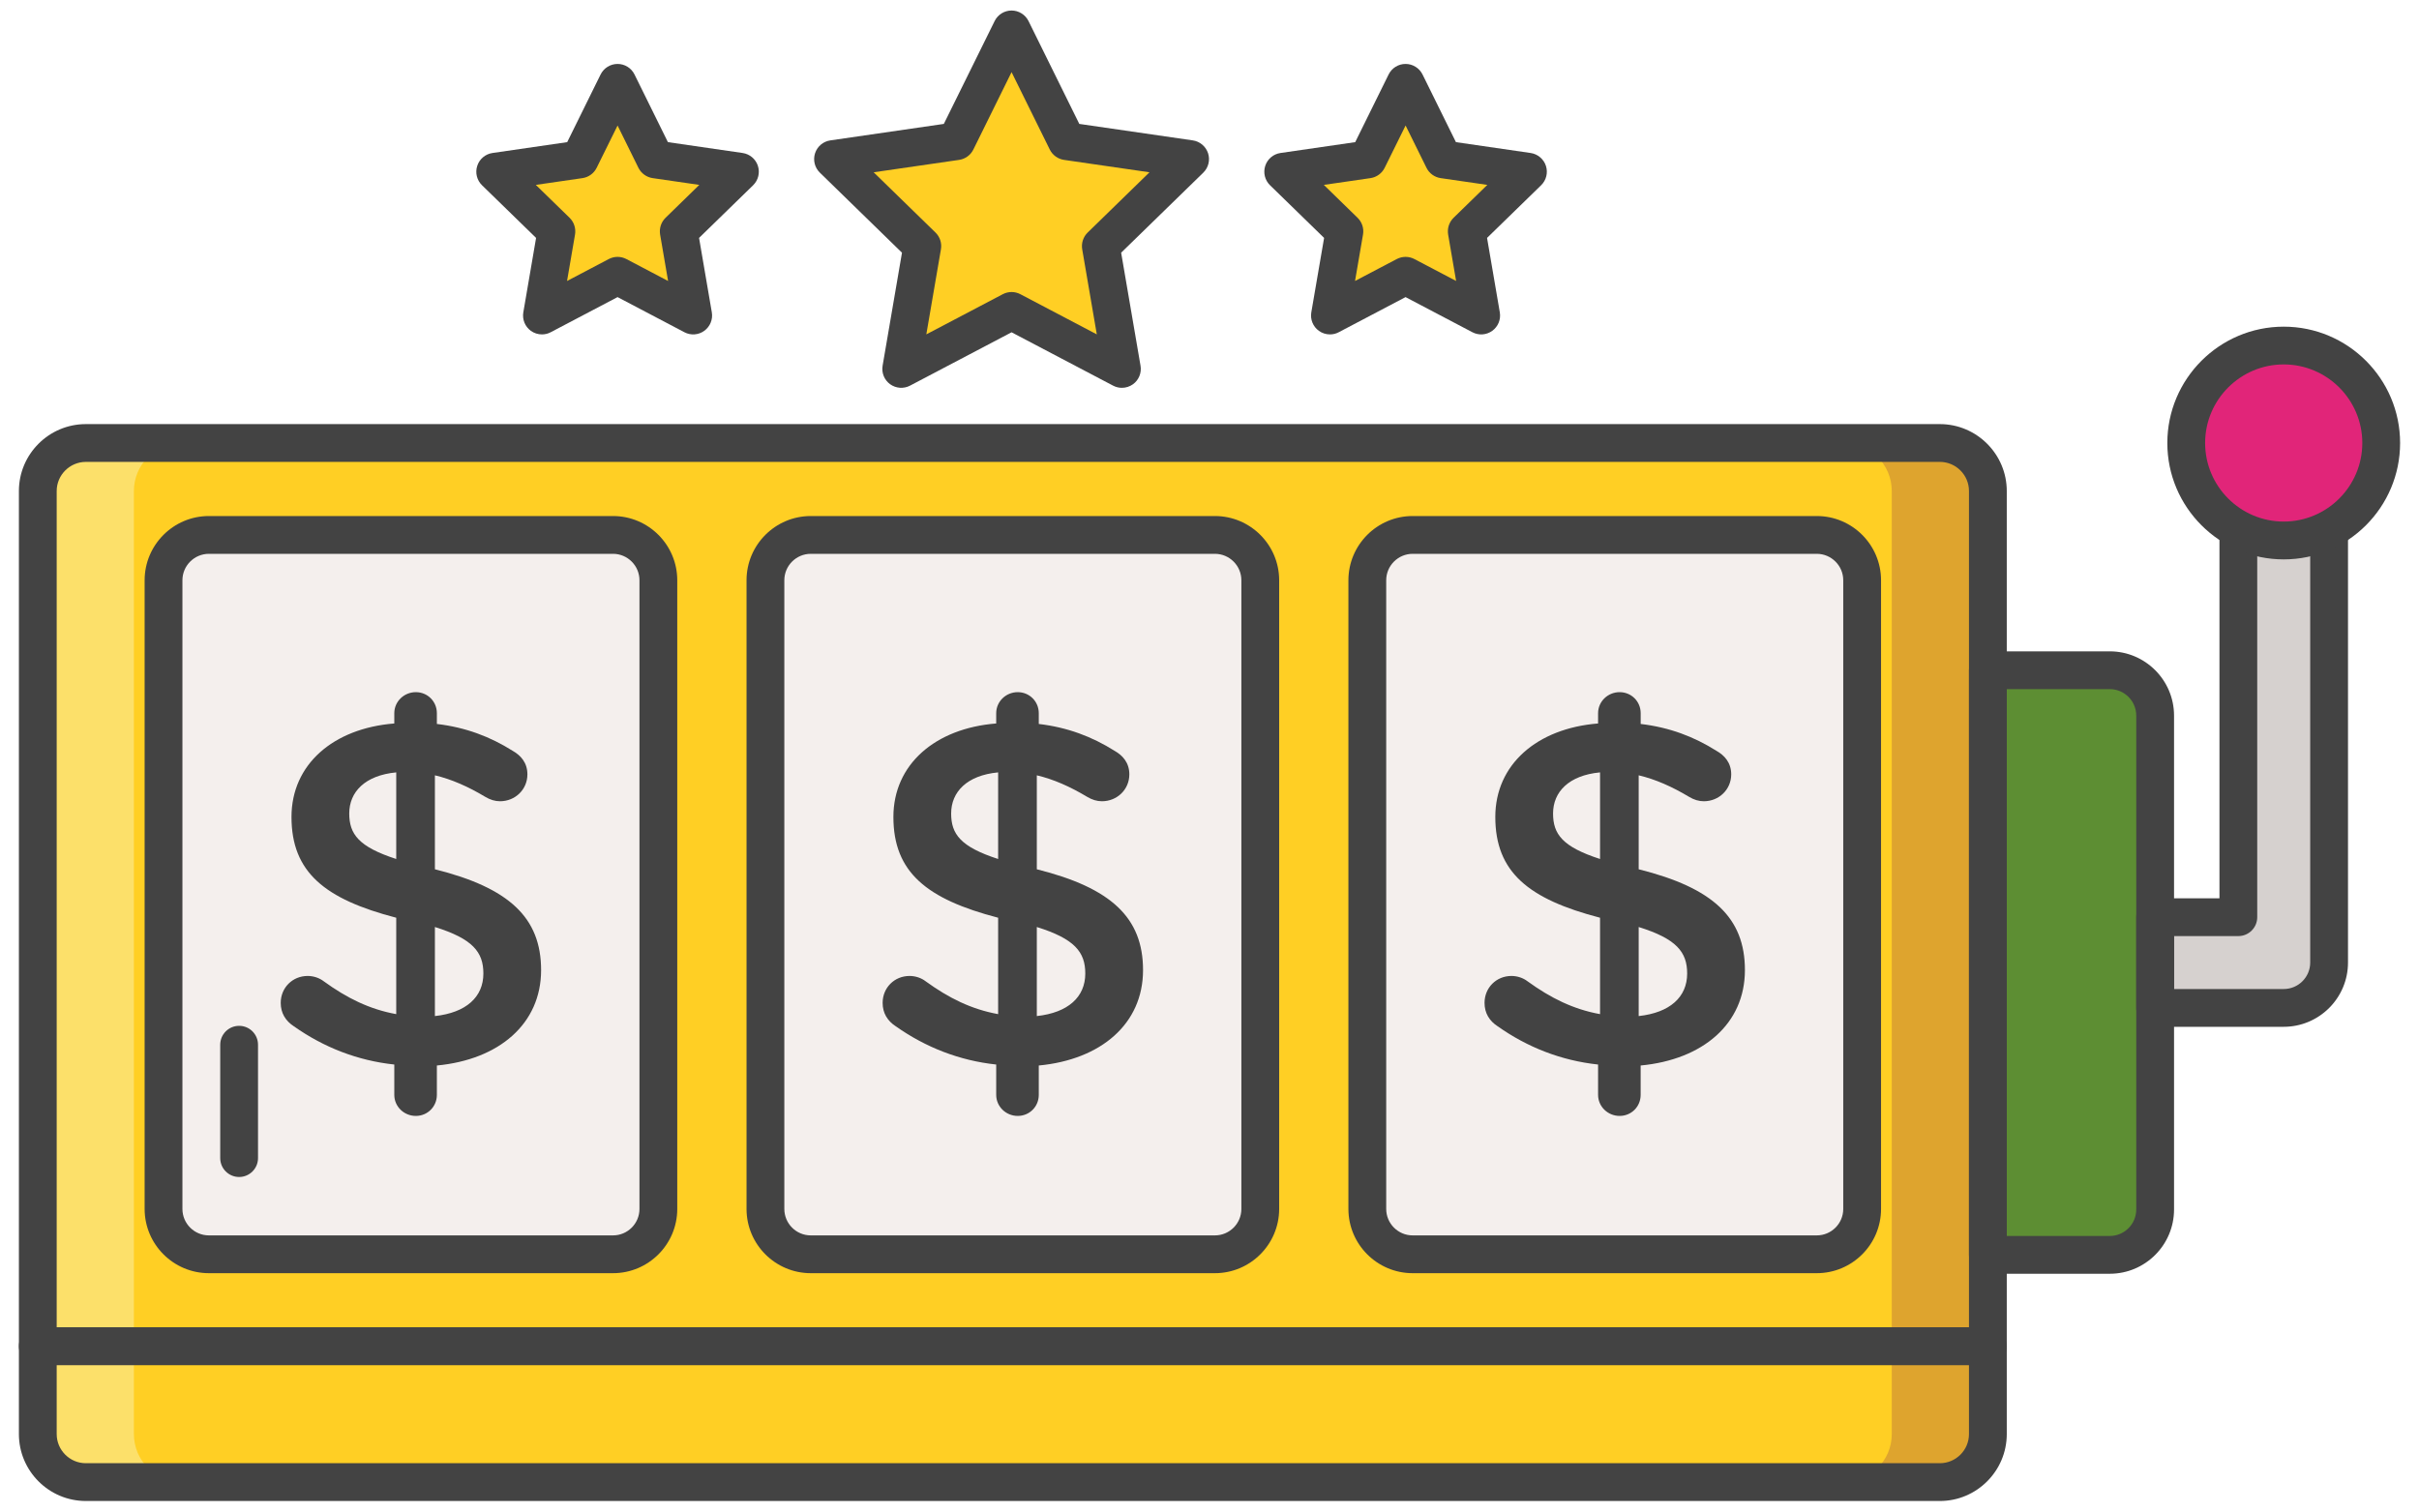
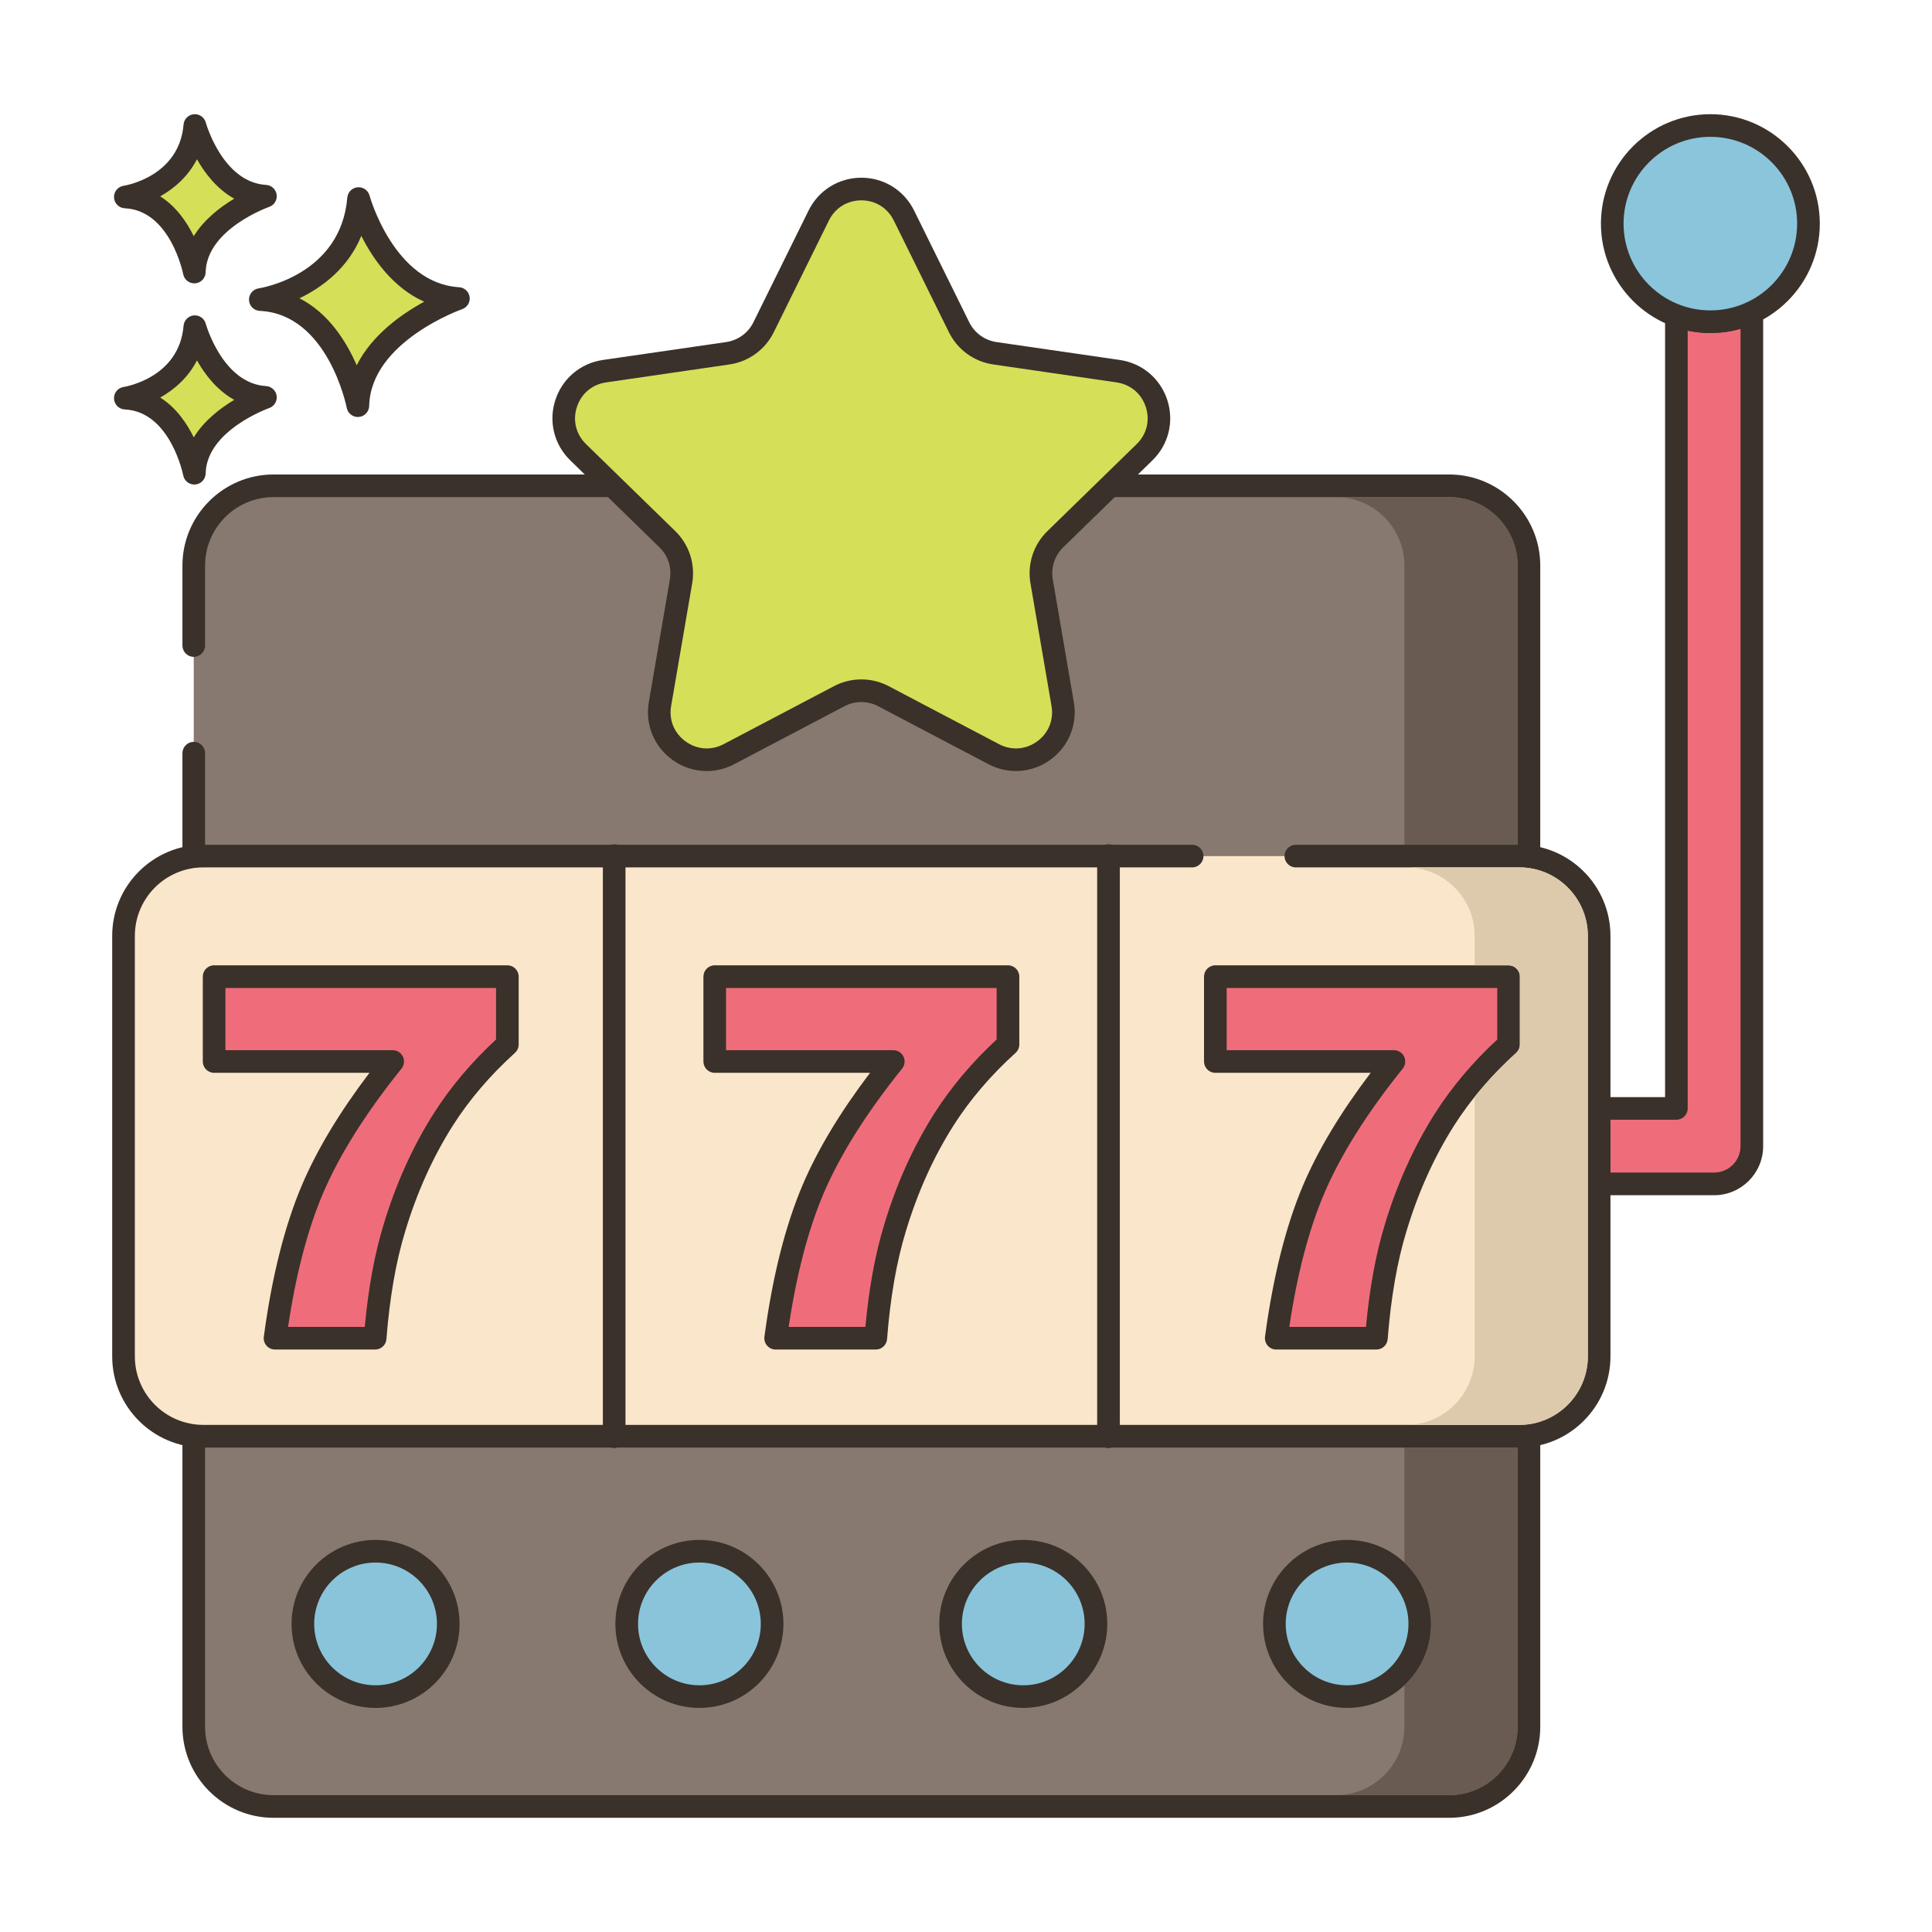
- <svg xmlns="http://www.w3.org/2000/svg" width="80" height="50" viewBox="0 0 80 50" fill="none">
-   <path d="M33.454 10.285L29.805 12.204L30.502 8.14L27.55 5.263L31.63 4.67L33.454 0.973L35.279 4.67L39.358 5.263L36.406 8.14L37.103 12.204L33.454 10.285Z" fill="#FFCF24" />
-   <path d="M46.485 9.123L43.984 10.437L44.462 7.652L42.438 5.68L45.235 5.274L46.485 2.74L47.736 5.274L50.532 5.68L48.509 7.652L48.987 10.437L46.485 9.123Z" fill="#FFCF24" />
-   <path d="M20.424 9.123L17.923 10.437L18.4 7.652L16.377 5.68L19.173 5.274L20.424 2.74L21.674 5.274L24.471 5.68L22.447 7.652L22.925 10.437L20.424 9.123Z" fill="#FFCF24" />
-   <path d="M37.103 12.829C37.004 12.829 36.904 12.805 36.812 12.757L33.454 10.992L30.096 12.757C29.886 12.867 29.631 12.849 29.438 12.71C29.245 12.57 29.149 12.333 29.189 12.098L29.83 8.359L27.113 5.71C26.943 5.544 26.882 5.296 26.955 5.07C27.029 4.843 27.224 4.678 27.46 4.644L31.214 4.099L32.894 0.697C32.999 0.483 33.216 0.348 33.454 0.348C33.692 0.348 33.909 0.484 34.015 0.697L35.694 4.099L39.448 4.644C39.684 4.678 39.879 4.844 39.953 5.07C40.026 5.296 39.965 5.544 39.795 5.711L37.078 8.359L37.719 12.098C37.759 12.333 37.663 12.57 37.471 12.71C37.362 12.788 37.233 12.829 37.103 12.829ZM28.893 5.699L30.939 7.693C31.086 7.837 31.153 8.043 31.118 8.246L30.635 11.061L33.163 9.732C33.345 9.636 33.563 9.636 33.745 9.732L36.273 11.061L35.79 8.246C35.756 8.044 35.823 7.837 35.97 7.693L38.015 5.699L35.189 5.289C34.985 5.259 34.809 5.131 34.718 4.947L33.454 2.386L32.19 4.947C32.099 5.131 31.923 5.259 31.719 5.289L28.893 5.699Z" fill="#434343" />
-   <path d="M43.983 11.062C43.854 11.062 43.725 11.022 43.616 10.943C43.423 10.803 43.327 10.566 43.367 10.332L43.79 7.87L42.002 6.128C41.831 5.962 41.77 5.713 41.843 5.487C41.916 5.26 42.112 5.095 42.347 5.061L44.819 4.702L45.924 2.463C46.029 2.25 46.246 2.115 46.484 2.115C46.722 2.115 46.939 2.25 47.045 2.463L48.15 4.702L50.621 5.061C50.856 5.095 51.052 5.261 51.126 5.487C51.199 5.713 51.138 5.961 50.967 6.128L49.179 7.87L49.601 10.332C49.641 10.566 49.545 10.803 49.352 10.943C49.16 11.083 48.905 11.101 48.694 10.99L46.484 9.828L44.274 10.99C44.183 11.039 44.083 11.062 43.983 11.062ZM46.485 8.497C46.584 8.497 46.685 8.521 46.776 8.569L48.156 9.294L47.892 7.758C47.858 7.555 47.925 7.348 48.072 7.204L49.188 6.116L47.645 5.892C47.442 5.862 47.266 5.734 47.175 5.549L46.485 4.151L45.794 5.549C45.703 5.734 45.527 5.862 45.324 5.892L43.781 6.116L44.897 7.204C45.045 7.348 45.112 7.555 45.077 7.758L44.813 9.294L46.193 8.569C46.285 8.521 46.385 8.497 46.485 8.497Z" fill="#434343" />
-   <path d="M17.923 11.062C17.794 11.062 17.664 11.022 17.555 10.943C17.363 10.803 17.267 10.566 17.307 10.332L17.729 7.87L15.941 6.128C15.77 5.961 15.709 5.713 15.783 5.487C15.856 5.26 16.052 5.095 16.287 5.061L18.758 4.702L19.863 2.463C19.969 2.25 20.186 2.115 20.424 2.115C20.662 2.115 20.879 2.25 20.984 2.463L22.089 4.702L24.56 5.061C24.796 5.095 24.991 5.261 25.065 5.487C25.138 5.713 25.077 5.961 24.907 6.128L23.119 7.87L23.541 10.332C23.581 10.566 23.484 10.803 23.292 10.943C23.099 11.083 22.844 11.101 22.634 10.99L20.424 9.828L18.213 10.99C18.122 11.039 18.023 11.062 17.923 11.062ZM17.72 6.116L18.837 7.204C18.984 7.348 19.051 7.555 19.017 7.758L18.753 9.295L20.133 8.569C20.315 8.473 20.533 8.473 20.715 8.569L22.095 9.295L21.831 7.758C21.797 7.555 21.863 7.348 22.011 7.204L23.127 6.116L21.584 5.892C21.381 5.862 21.205 5.734 21.113 5.55L20.424 4.152L19.733 5.55C19.642 5.734 19.467 5.862 19.263 5.892L17.72 6.116Z" fill="#434343" />
-   <path d="M64.153 14.654H2.839C1.962 14.654 1.25 15.366 1.25 16.243V44.532V47.437C1.25 48.315 1.962 49.026 2.839 49.026H64.153C65.03 49.026 65.742 48.315 65.742 47.437V44.532V16.243C65.742 15.366 65.03 14.654 64.153 14.654Z" fill="#FFCF24" />
-   <path d="M64.153 14.654H60.975C61.852 14.654 62.564 15.366 62.564 16.243V44.532V47.437C62.564 48.315 61.852 49.026 60.975 49.026H64.153C65.031 49.026 65.742 48.315 65.742 47.437V44.532V16.243C65.742 15.366 65.031 14.654 64.153 14.654Z" fill="#DEA42E" />
-   <path d="M2.839 14.654H6.018C5.14 14.654 4.428 15.366 4.428 16.243V44.532V47.437C4.428 48.315 5.14 49.026 6.018 49.026H2.839C1.962 49.027 1.25 48.315 1.25 47.437V44.532V16.243C1.25 15.366 1.962 14.654 2.839 14.654Z" fill="#FCE06A" />
-   <path d="M20.273 41.491H6.909C6.08 41.491 5.408 40.819 5.408 39.991V19.196C5.408 18.367 6.08 17.695 6.909 17.695H20.273C21.101 17.695 21.773 18.367 21.773 19.196V39.991C21.773 40.819 21.101 41.491 20.273 41.491Z" fill="#F4EFED" />
-   <path d="M40.178 41.491H26.814C25.985 41.491 25.314 40.819 25.314 39.991V19.196C25.314 18.367 25.985 17.695 26.814 17.695H40.178C41.007 17.695 41.678 18.367 41.678 19.196V39.991C41.678 40.819 41.007 41.491 40.178 41.491Z" fill="#F4EFED" />
-   <path d="M60.083 41.491H46.719C45.891 41.491 45.219 40.819 45.219 39.991V19.196C45.219 18.367 45.891 17.695 46.719 17.695H60.083C60.912 17.695 61.584 18.367 61.584 19.196V39.991C61.583 40.819 60.912 41.491 60.083 41.491Z" fill="#F4EFED" />
-   <path d="M75.525 33.341H71.273V30.34H74.025V14.654H77.026V31.84C77.026 32.669 76.354 33.341 75.525 33.341Z" fill="#D6D1CF" />
-   <path d="M69.774 41.51H65.742V22.172H69.774C70.603 22.172 71.274 22.843 71.274 23.672V40.009C71.274 40.838 70.603 41.51 69.774 41.51Z" fill="#5D8E33" />
-   <path d="M65.742 45.157H1.25C0.905 45.157 0.625 44.877 0.625 44.532V16.243C0.625 15.023 1.618 14.029 2.839 14.029H64.153C65.373 14.029 66.367 15.023 66.367 16.243V44.532C66.367 44.877 66.087 45.157 65.742 45.157ZM1.875 43.907H65.117V16.243C65.117 15.712 64.684 15.279 64.153 15.279H2.839C2.308 15.28 1.875 15.712 1.875 16.243V43.907Z" fill="#434343" />
-   <path d="M7.908 38.934C7.563 38.934 7.283 38.654 7.283 38.309V34.559C7.283 34.213 7.563 33.934 7.908 33.934C8.253 33.934 8.533 34.213 8.533 34.559V38.309C8.533 38.654 8.253 38.934 7.908 38.934Z" fill="#434343" />
-   <path d="M69.773 42.135H65.742C65.397 42.135 65.117 41.855 65.117 41.51V22.171C65.117 21.826 65.397 21.546 65.742 21.546H69.773C70.946 21.546 71.899 22.5 71.899 23.672V40.009C71.899 41.181 70.946 42.135 69.773 42.135ZM66.367 40.885H69.773C70.256 40.885 70.649 40.492 70.649 40.009V23.672C70.649 23.189 70.256 22.796 69.773 22.796H66.367V40.885Z" fill="#434343" />
-   <path d="M75.526 33.966H71.274C70.929 33.966 70.649 33.686 70.649 33.341V30.34C70.649 29.994 70.929 29.715 71.274 29.715H73.401V14.654C73.401 14.309 73.681 14.029 74.026 14.029H77.027C77.372 14.029 77.652 14.309 77.652 14.654V31.84C77.652 33.013 76.698 33.966 75.526 33.966ZM71.899 32.716H75.526C76.009 32.716 76.402 32.323 76.402 31.84V15.279H74.65V30.34C74.65 30.685 74.37 30.965 74.025 30.965H71.899V32.716H71.899Z" fill="#434343" />
-   <path d="M20.273 42.116H6.909C5.737 42.116 4.783 41.163 4.783 39.991V19.195C4.783 18.023 5.737 17.07 6.909 17.07H20.273C21.445 17.07 22.398 18.023 22.398 19.195V39.991C22.398 41.163 21.445 42.116 20.273 42.116ZM6.909 18.32C6.426 18.32 6.033 18.713 6.033 19.195V39.991C6.033 40.474 6.426 40.866 6.909 40.866H20.273C20.755 40.866 21.148 40.474 21.148 39.991V19.195C21.148 18.713 20.755 18.32 20.273 18.32H6.909Z" fill="#434343" />
-   <path d="M40.178 42.116H26.814C25.642 42.116 24.689 41.163 24.689 39.991V19.195C24.689 18.023 25.642 17.07 26.814 17.07H40.178C41.35 17.07 42.304 18.023 42.304 19.195V39.991C42.303 41.163 41.35 42.116 40.178 42.116ZM26.814 18.32C26.331 18.32 25.939 18.713 25.939 19.195V39.991C25.939 40.474 26.331 40.866 26.814 40.866H40.178C40.661 40.866 41.054 40.474 41.054 39.991V19.195C41.054 18.713 40.661 18.32 40.178 18.32H26.814Z" fill="#434343" />
-   <path d="M60.083 42.116H46.719C45.547 42.116 44.594 41.163 44.594 39.991V19.195C44.594 18.023 45.547 17.07 46.719 17.07H60.083C61.256 17.07 62.209 18.023 62.209 19.195V39.991C62.209 41.163 61.256 42.116 60.083 42.116ZM46.719 18.32C46.237 18.32 45.844 18.713 45.844 19.195V39.991C45.844 40.474 46.237 40.866 46.719 40.866H60.083C60.566 40.866 60.959 40.474 60.959 39.991V19.195C60.959 18.713 60.566 18.32 60.083 18.32H46.719Z" fill="#434343" />
-   <path d="M64.153 49.652H2.839C1.618 49.652 0.625 48.658 0.625 47.438V44.532C0.625 44.187 0.905 43.907 1.25 43.907H65.742C66.087 43.907 66.367 44.187 66.367 44.532V47.438C66.367 48.658 65.373 49.652 64.153 49.652ZM1.875 45.157V47.438C1.875 47.969 2.308 48.402 2.839 48.402H64.153C64.684 48.402 65.117 47.969 65.117 47.438V45.157H1.875Z" fill="#434343" />
-   <path d="M75.526 17.878C77.306 17.878 78.75 16.435 78.75 14.655C78.75 12.874 77.306 11.43 75.526 11.43C73.745 11.43 72.302 12.874 72.302 14.655C72.302 16.435 73.745 17.878 75.526 17.878Z" fill="#E12579" />
-   <path d="M75.526 18.504C73.403 18.504 71.677 16.777 71.677 14.655C71.677 12.532 73.403 10.806 75.526 10.806C77.648 10.806 79.375 12.532 79.375 14.655C79.375 16.777 77.648 18.504 75.526 18.504ZM75.526 12.055C74.093 12.055 72.927 13.221 72.927 14.654C72.927 16.087 74.093 17.253 75.526 17.253C76.959 17.253 78.125 16.087 78.125 14.654C78.125 13.222 76.959 12.055 75.526 12.055Z" fill="#434343" />
-   <path d="M53.563 22.896C53.952 22.896 54.26 23.203 54.26 23.592V23.948C55.215 24.061 56.024 24.369 56.768 24.838C57.027 24.984 57.254 25.226 57.254 25.615C57.254 26.117 56.849 26.505 56.347 26.505C56.185 26.505 56.023 26.457 55.862 26.36C55.295 26.02 54.745 25.777 54.194 25.647V28.755C56.655 29.37 57.707 30.358 57.707 32.09C57.707 33.87 56.315 35.052 54.259 35.246V36.218C54.259 36.606 53.952 36.914 53.563 36.914C53.175 36.914 52.851 36.606 52.851 36.218V35.214C51.637 35.084 50.52 34.647 49.533 33.951C49.257 33.773 49.096 33.514 49.096 33.175C49.096 32.673 49.484 32.284 49.986 32.284C50.18 32.284 50.374 32.349 50.52 32.462C51.281 33.013 52.026 33.385 52.916 33.547V30.358C50.553 29.743 49.452 28.853 49.452 27.023C49.452 25.291 50.828 24.093 52.851 23.932V23.592C52.851 23.203 53.175 22.896 53.563 22.896ZM52.916 28.415V25.55C51.88 25.648 51.362 26.198 51.362 26.91C51.362 27.59 51.669 28.011 52.916 28.415ZM54.194 30.665V33.611C55.23 33.498 55.797 32.98 55.797 32.203C55.797 31.491 55.441 31.054 54.194 30.665Z" fill="#434343" />
-   <path d="M33.658 22.896C34.046 22.896 34.354 23.203 34.354 23.592V23.948C35.309 24.061 36.118 24.369 36.863 24.838C37.122 24.984 37.349 25.226 37.349 25.615C37.349 26.117 36.944 26.505 36.442 26.505C36.28 26.505 36.118 26.457 35.956 26.36C35.39 26.02 34.84 25.777 34.289 25.647V28.755C36.749 29.37 37.802 30.358 37.802 32.09C37.802 33.87 36.41 35.052 34.354 35.246V36.218C34.354 36.606 34.046 36.914 33.658 36.914C33.27 36.914 32.946 36.606 32.946 36.218V35.214C31.732 35.084 30.615 34.647 29.627 33.951C29.352 33.773 29.19 33.514 29.19 33.175C29.19 32.673 29.579 32.284 30.081 32.284C30.275 32.284 30.469 32.349 30.615 32.462C31.375 33.013 32.12 33.385 33.01 33.547V30.358C30.647 29.743 29.546 28.853 29.546 27.023C29.546 25.291 30.922 24.093 32.946 23.932V23.592C32.946 23.203 33.27 22.896 33.658 22.896ZM33.01 28.415V25.55C31.974 25.648 31.456 26.198 31.456 26.91C31.456 27.59 31.764 28.011 33.01 28.415ZM34.289 30.665V33.611C35.325 33.498 35.892 32.98 35.892 32.203C35.892 31.491 35.536 31.054 34.289 30.665Z" fill="#434343" />
-   <path d="M13.752 22.896C14.14 22.896 14.448 23.203 14.448 23.592V23.948C15.403 24.061 16.212 24.369 16.957 24.838C17.216 24.984 17.442 25.226 17.442 25.615C17.442 26.117 17.038 26.505 16.536 26.505C16.374 26.505 16.212 26.457 16.05 26.36C15.484 26.02 14.933 25.777 14.383 25.647V28.755C16.843 29.37 17.895 30.358 17.895 32.09C17.895 33.87 16.503 35.052 14.448 35.246V36.218C14.448 36.606 14.14 36.914 13.752 36.914C13.363 36.914 13.04 36.606 13.04 36.218V35.214C11.825 35.084 10.709 34.647 9.721 33.951C9.446 33.773 9.284 33.514 9.284 33.175C9.284 32.673 9.673 32.284 10.175 32.284C10.369 32.284 10.563 32.349 10.709 32.462C11.469 33.013 12.214 33.385 13.104 33.547V30.358C10.741 29.743 9.64 28.853 9.64 27.023C9.64 25.291 11.016 24.093 13.04 23.932V23.592C13.04 23.203 13.364 22.896 13.752 22.896ZM13.104 28.415V25.55C12.069 25.648 11.55 26.198 11.55 26.91C11.551 27.59 11.858 28.011 13.104 28.415ZM14.383 30.665V33.611C15.419 33.498 15.986 32.98 15.986 32.203C15.986 31.491 15.63 31.054 14.383 30.665Z" fill="#434343" />
+ <svg xmlns="http://www.w3.org/2000/svg" width="56" height="56" viewBox="0 0 56 56" fill="none">
+   <path d="M49.575 9.325C49.23 9.325 48.897 9.264 48.591 9.15V32.128H46.353V34.315H49.685C50.288 34.315 50.778 33.825 50.778 33.222V9.058C50.413 9.231 50.006 9.325 49.575 9.325Z" fill="#EF6D7A" />
+   <path d="M50.954 8.781C50.859 8.721 50.739 8.714 50.638 8.762C50.043 9.044 49.324 9.073 48.705 8.843C48.604 8.805 48.492 8.82 48.403 8.881C48.315 8.942 48.263 9.043 48.263 9.151V31.8H46.353C46.172 31.8 46.025 31.947 46.025 32.128V34.316C46.025 34.497 46.172 34.644 46.353 34.644H49.685C50.469 34.644 51.106 34.006 51.106 33.222V9.058C51.106 8.946 51.049 8.841 50.954 8.781ZM50.45 33.222C50.45 33.644 50.107 33.987 49.685 33.987H46.681V32.456H48.591C48.772 32.456 48.919 32.309 48.919 32.128V9.586C49.422 9.691 49.961 9.672 50.45 9.532V33.222Z" fill="#3A312A" />
+   <path d="M10.394 5.755C10.181 8.284 7.545 8.684 7.545 8.684C9.808 8.79 10.372 11.759 10.372 11.759C10.421 9.642 13.286 8.652 13.286 8.652C11.14 8.524 10.394 5.755 10.394 5.755Z" fill="#D6DF58" />
+   <path d="M13.306 8.325C11.424 8.212 10.718 5.695 10.711 5.669C10.669 5.515 10.523 5.414 10.365 5.428C10.206 5.443 10.081 5.569 10.067 5.727C9.879 7.962 7.592 8.344 7.496 8.359C7.329 8.384 7.209 8.532 7.218 8.7C7.226 8.869 7.361 9.003 7.53 9.011C9.505 9.104 10.046 11.793 10.05 11.82C10.081 11.976 10.217 12.087 10.373 12.087C10.382 12.087 10.391 12.086 10.4 12.085C10.567 12.072 10.697 11.934 10.701 11.766C10.743 9.905 13.368 8.971 13.394 8.962C13.542 8.911 13.633 8.762 13.612 8.607C13.59 8.453 13.462 8.334 13.306 8.325ZM10.339 10.588C10.042 9.903 9.527 9.077 8.679 8.646C9.32 8.339 10.081 7.79 10.473 6.837C10.812 7.508 11.392 8.342 12.296 8.745C11.638 9.103 10.782 9.708 10.339 10.588Z" fill="#3A312A" />
+   <path d="M5.647 9.469C5.497 11.258 3.632 11.541 3.632 11.541C5.233 11.616 5.632 13.716 5.632 13.716C5.666 12.219 7.693 11.519 7.693 11.519C6.175 11.428 5.647 9.469 5.647 9.469Z" fill="#D6DF58" />
+   <path d="M7.713 11.191C6.452 11.116 5.969 9.401 5.964 9.383C5.923 9.23 5.777 9.129 5.618 9.142C5.46 9.157 5.334 9.283 5.321 9.442C5.194 10.944 3.648 11.206 3.584 11.216C3.417 11.242 3.296 11.389 3.305 11.558C3.314 11.726 3.449 11.86 3.617 11.868C4.938 11.931 5.307 13.759 5.31 13.777C5.34 13.933 5.476 14.044 5.632 14.044C5.641 14.044 5.65 14.044 5.66 14.043C5.827 14.029 5.957 13.891 5.961 13.723C5.989 12.475 7.783 11.835 7.801 11.829C7.949 11.777 8.04 11.629 8.019 11.474C7.997 11.319 7.87 11.201 7.713 11.191ZM5.616 12.678C5.414 12.265 5.105 11.814 4.644 11.523C5.049 11.295 5.452 10.948 5.709 10.447C5.94 10.857 6.29 11.312 6.79 11.59C6.386 11.831 5.917 12.189 5.616 12.678Z" fill="#3A312A" />
+   <path d="M5.647 3.638C5.497 5.427 3.632 5.71 3.632 5.71C5.233 5.785 5.632 7.885 5.632 7.885C5.666 6.388 7.693 5.688 7.693 5.688C6.175 5.596 5.647 3.638 5.647 3.638Z" fill="#D6DF58" />
+   <path d="M7.713 5.36C6.452 5.284 5.969 3.569 5.965 3.552C5.923 3.398 5.777 3.297 5.618 3.311C5.46 3.325 5.334 3.451 5.321 3.61C5.194 5.113 3.648 5.375 3.584 5.385C3.417 5.41 3.296 5.558 3.305 5.726C3.314 5.895 3.449 6.029 3.618 6.037C4.938 6.099 5.307 7.928 5.31 7.946C5.34 8.102 5.476 8.213 5.632 8.213C5.642 8.213 5.651 8.212 5.66 8.212C5.827 8.198 5.957 8.06 5.961 7.892C5.989 6.643 7.783 6.003 7.801 5.997C7.949 5.946 8.04 5.798 8.019 5.642C7.997 5.488 7.87 5.369 7.713 5.36ZM5.616 6.846C5.414 6.434 5.105 5.983 4.644 5.691C5.05 5.463 5.452 5.116 5.709 4.616C5.94 5.026 6.29 5.481 6.79 5.759C6.386 5.999 5.917 6.358 5.616 6.846Z" fill="#3A312A" />
+   <path d="M42.004 14.081H7.929C6.652 14.081 5.616 15.117 5.616 16.394V50.049C5.616 51.326 6.652 52.362 7.929 52.362H42.004C43.281 52.362 44.317 51.327 44.317 50.049V16.394C44.317 15.117 43.281 14.081 42.004 14.081Z" fill="#87796F" />
+   <path d="M42.003 13.753H7.929C6.473 13.753 5.288 14.938 5.288 16.394V18.711C5.288 18.892 5.435 19.039 5.616 19.039C5.798 19.039 5.944 18.892 5.944 18.711V16.394C5.944 15.3 6.835 14.409 7.929 14.409H42.004C43.098 14.409 43.989 15.3 43.989 16.394V50.049C43.989 51.144 43.098 52.034 42.004 52.034H7.929C6.835 52.034 5.944 51.144 5.944 50.049V21.831C5.944 21.65 5.798 21.503 5.616 21.503C5.435 21.503 5.288 21.65 5.288 21.831V50.049C5.288 51.505 6.473 52.69 7.929 52.69H42.004C43.46 52.69 44.645 51.505 44.645 50.049V16.394C44.645 14.938 43.46 13.753 42.003 13.753Z" fill="#3A312A" />
+   <path d="M44.039 24.814H5.894C4.616 24.814 3.581 25.849 3.581 27.127V39.316C3.581 40.594 4.616 41.629 5.894 41.629H44.039C45.316 41.629 46.352 40.594 46.352 39.316V27.127C46.352 25.849 45.316 24.814 44.039 24.814Z" fill="#FAE6CA" />
+   <path d="M44.039 24.486H37.56C37.379 24.486 37.232 24.632 37.232 24.814C37.232 24.995 37.379 25.142 37.56 25.142H44.039C45.133 25.142 46.024 26.032 46.024 27.127V39.316C46.024 40.411 45.133 41.301 44.039 41.301H5.894C4.799 41.301 3.909 40.411 3.909 39.316V27.127C3.909 26.032 4.799 25.142 5.894 25.142H34.554C34.736 25.142 34.883 24.995 34.883 24.814C34.883 24.632 34.736 24.486 34.554 24.486H5.894C4.437 24.486 3.252 25.671 3.252 27.127V39.316C3.252 40.773 4.437 41.958 5.894 41.958H44.039C45.495 41.958 46.68 40.773 46.68 39.316V27.127C46.68 25.671 45.495 24.486 44.039 24.486Z" fill="#3A312A" />
+   <path d="M6.206 28.309V30.768H11.382C10.319 32.088 9.542 33.327 9.051 34.485C8.56 35.643 8.201 37.078 7.972 38.789H10.874C10.97 37.559 11.155 36.494 11.432 35.593C11.78 34.435 12.254 33.384 12.854 32.441C13.35 31.664 13.967 30.942 14.706 30.275V28.309H6.206Z" fill="#EF6D7A" />
+   <path d="M14.706 27.98H6.206C6.025 27.98 5.878 28.127 5.878 28.309V30.768C5.878 30.949 6.025 31.096 6.206 31.096H10.709C9.841 32.24 9.183 33.334 8.749 34.357C8.249 35.537 7.878 37.013 7.647 38.745C7.634 38.839 7.662 38.934 7.725 39.005C7.787 39.076 7.877 39.117 7.972 39.117H10.874C11.046 39.117 11.188 38.985 11.201 38.814C11.294 37.614 11.477 36.563 11.746 35.688C12.084 34.564 12.55 33.531 13.131 32.617C13.608 31.869 14.212 31.163 14.926 30.518C14.995 30.456 15.034 30.367 15.034 30.274V28.308C15.034 28.127 14.887 27.98 14.706 27.98ZM14.378 30.13C13.668 30.787 13.062 31.505 12.578 32.264C11.964 33.229 11.473 34.318 11.118 35.497C10.859 36.341 10.676 37.337 10.573 38.461H8.35C8.575 36.947 8.912 35.654 9.353 34.613C9.83 33.488 10.599 32.264 11.638 30.974C11.717 30.875 11.733 30.74 11.678 30.626C11.623 30.512 11.509 30.44 11.382 30.44H6.534V28.637H14.378V30.13Z" fill="#3A312A" />
+   <path d="M20.717 28.309V30.768H25.892C24.83 32.088 24.053 33.327 23.562 34.485C23.071 35.643 22.711 37.078 22.483 38.789H25.385C25.48 37.559 25.666 36.494 25.942 35.593C26.291 34.435 26.765 33.384 27.365 32.441C27.861 31.664 28.478 30.942 29.217 30.275V28.309H20.717Z" fill="#EF6D7A" />
+   <path d="M29.216 27.98H20.717C20.535 27.98 20.389 28.127 20.389 28.309V30.768C20.389 30.949 20.535 31.096 20.717 31.096H25.219C24.351 32.24 23.693 33.335 23.26 34.357C22.76 35.537 22.389 37.013 22.157 38.745C22.145 38.839 22.173 38.934 22.236 39.005C22.298 39.076 22.388 39.117 22.483 39.117H25.385C25.556 39.117 25.699 38.985 25.712 38.814C25.805 37.614 25.988 36.563 26.257 35.688C26.595 34.564 27.061 33.53 27.642 32.617C28.119 31.869 28.723 31.163 29.437 30.518C29.506 30.456 29.545 30.367 29.545 30.274V28.308C29.545 28.127 29.398 27.98 29.216 27.98ZM28.888 30.13C28.178 30.787 27.573 31.505 27.088 32.264C26.474 33.229 25.983 34.317 25.629 35.497C25.37 36.341 25.186 37.337 25.084 38.461H22.86C23.086 36.947 23.423 35.654 23.864 34.613C24.341 33.489 25.109 32.264 26.148 30.974C26.227 30.875 26.243 30.74 26.188 30.626C26.134 30.512 26.019 30.44 25.892 30.44H21.045V28.637H28.888V30.13Z" fill="#3A312A" />
+   <path d="M35.227 28.309V30.768H40.403C39.34 32.088 38.563 33.327 38.072 34.485C37.581 35.643 37.222 37.078 36.993 38.789H39.895C39.991 37.559 40.176 36.494 40.453 35.593C40.801 34.435 41.275 33.384 41.876 32.441C42.371 31.664 42.988 30.942 43.727 30.275V28.309H35.227Z" fill="#EF6D7A" />
+   <path d="M43.727 27.98H35.227C35.046 27.98 34.899 28.127 34.899 28.309V30.768C34.899 30.949 35.046 31.096 35.227 31.096H39.73C38.862 32.24 38.204 33.334 37.77 34.357C37.27 35.537 36.899 37.013 36.667 38.745C36.655 38.839 36.684 38.934 36.746 39.005C36.808 39.076 36.898 39.117 36.993 39.117H39.895C40.067 39.117 40.209 38.985 40.223 38.814C40.316 37.614 40.499 36.563 40.767 35.688C41.105 34.564 41.571 33.531 42.152 32.617C42.63 31.869 43.233 31.163 43.947 30.518C44.016 30.456 44.055 30.367 44.055 30.274V28.308C44.055 28.127 43.908 27.98 43.727 27.98ZM43.399 30.13C42.689 30.787 42.083 31.505 41.599 32.264C40.985 33.229 40.494 34.318 40.139 35.497C39.88 36.341 39.697 37.337 39.594 38.461H37.371C37.596 36.947 37.933 35.654 38.375 34.613C38.852 33.488 39.62 32.264 40.659 30.974C40.738 30.875 40.754 30.74 40.699 30.626C40.645 30.512 40.53 30.44 40.403 30.44H35.556V28.637H43.399V30.13H43.399Z" fill="#3A312A" />
+   <path d="M33.175 13.108C33.992 12.311 33.541 10.923 32.412 10.759L28.837 10.239C28.388 10.174 28 9.893 27.8 9.486L26.201 6.247C25.696 5.223 24.236 5.223 23.731 6.247L22.132 9.486C21.932 9.893 21.544 10.174 21.095 10.239L17.52 10.759C16.391 10.923 15.94 12.311 16.757 13.108L19.344 15.63C19.669 15.946 19.817 16.402 19.74 16.848L19.129 20.409C18.936 21.534 20.117 22.392 21.127 21.861L24.325 20.18C24.726 19.969 25.205 19.969 25.607 20.18L28.804 21.861C29.814 22.392 30.995 21.534 30.802 20.409L30.191 16.848C30.115 16.402 30.263 15.946 30.587 15.63L33.175 13.108Z" fill="#D6DF58" />
+   <path d="M33.404 13.343C33.872 12.887 34.037 12.217 33.835 11.595C33.633 10.973 33.106 10.528 32.459 10.434L28.884 9.915C28.542 9.865 28.247 9.651 28.094 9.341L26.495 6.102C26.206 5.515 25.62 5.151 24.966 5.151C24.313 5.151 23.727 5.515 23.437 6.102L21.838 9.341C21.686 9.651 21.39 9.865 21.049 9.915L17.474 10.434C16.826 10.528 16.299 10.973 16.097 11.595C15.895 12.217 16.06 12.887 16.529 13.343L19.115 15.865C19.363 16.106 19.475 16.453 19.417 16.793L18.806 20.354C18.696 20.998 18.956 21.637 19.485 22.021C19.784 22.239 20.133 22.349 20.485 22.349C20.756 22.349 21.029 22.283 21.28 22.151L24.478 20.47C24.783 20.309 25.149 20.309 25.454 20.47L28.652 22.151C29.23 22.455 29.919 22.406 30.447 22.021C30.976 21.637 31.236 20.998 31.126 20.354L30.515 16.793C30.457 16.453 30.57 16.106 30.817 15.865L33.404 13.343ZM29.868 16.904L30.479 20.464C30.548 20.867 30.392 21.25 30.062 21.49C29.732 21.73 29.319 21.76 28.957 21.57L25.76 19.889C25.511 19.758 25.239 19.693 24.966 19.693C24.694 19.693 24.421 19.758 24.173 19.889L20.975 21.57C20.614 21.76 20.201 21.73 19.871 21.49C19.54 21.25 19.384 20.867 19.453 20.464L20.064 16.904C20.159 16.351 19.975 15.786 19.574 15.395L16.987 12.873C16.694 12.588 16.595 12.186 16.721 11.798C16.848 11.409 17.164 11.143 17.568 11.084L21.143 10.564C21.698 10.484 22.178 10.135 22.427 9.632L24.026 6.392C24.206 6.026 24.558 5.807 24.966 5.807C25.375 5.807 25.726 6.026 25.907 6.392L27.506 9.632C27.754 10.135 28.235 10.484 28.79 10.564L32.365 11.084C32.769 11.143 33.085 11.409 33.212 11.798C33.338 12.186 33.239 12.588 32.946 12.873L30.359 15.395C29.957 15.786 29.773 16.351 29.868 16.904Z" fill="#3A312A" />
+   <path d="M49.576 9.325C51.146 9.325 52.419 8.052 52.419 6.482C52.419 4.911 51.146 3.638 49.576 3.638C48.005 3.638 46.732 4.911 46.732 6.482C46.732 8.052 48.005 9.325 49.576 9.325Z" fill="#8AC5DC" />
+   <path d="M49.576 3.31C47.827 3.31 46.404 4.733 46.404 6.482C46.404 8.23 47.827 9.653 49.576 9.653C51.325 9.653 52.748 8.23 52.748 6.482C52.748 4.733 51.325 3.31 49.576 3.31ZM49.576 8.997C48.189 8.997 47.06 7.869 47.06 6.482C47.06 5.094 48.189 3.966 49.576 3.966C50.963 3.966 52.091 5.094 52.091 6.482C52.091 7.869 50.963 8.997 49.576 8.997Z" fill="#3A312A" />
+   <path d="M11.38 49.106C12.512 48.838 13.213 47.703 12.945 46.571C12.678 45.439 11.543 44.738 10.41 45.005C9.278 45.273 8.577 46.408 8.845 47.54C9.112 48.673 10.247 49.374 11.38 49.106Z" fill="#89C4DB" />
+   <path d="M10.886 44.635C9.543 44.635 8.451 45.727 8.451 47.07C8.451 48.413 9.543 49.505 10.886 49.505C12.229 49.505 13.321 48.413 13.321 47.07C13.321 45.727 12.229 44.635 10.886 44.635ZM10.886 48.849C9.905 48.849 9.107 48.051 9.107 47.07C9.107 46.089 9.905 45.291 10.886 45.291C11.867 45.291 12.665 46.089 12.665 47.07C12.665 48.051 11.867 48.849 10.886 48.849Z" fill="#3A312A" />
+   <path d="M21.756 48.557C22.578 47.734 22.578 46.4 21.756 45.577C20.933 44.755 19.599 44.755 18.776 45.577C17.953 46.4 17.953 47.734 18.776 48.557C19.599 49.38 20.933 49.38 21.756 48.557Z" fill="#89C4DB" />
+   <path d="M20.273 44.635C18.93 44.635 17.837 45.727 17.837 47.07C17.837 48.413 18.93 49.505 20.273 49.505C21.616 49.505 22.708 48.413 22.708 47.07C22.708 45.727 21.616 44.635 20.273 44.635ZM20.273 48.849C19.292 48.849 18.494 48.051 18.494 47.07C18.494 46.089 19.292 45.291 20.273 45.291C21.254 45.291 22.052 46.089 22.052 47.07C22.052 48.051 21.254 48.849 20.273 48.849Z" fill="#3A312A" />
+   <path d="M30.791 48.872C31.782 48.26 32.088 46.961 31.476 45.97C30.864 44.98 29.565 44.673 28.575 45.285C27.584 45.897 27.277 47.197 27.89 48.187C28.502 49.177 29.801 49.484 30.791 48.872Z" fill="#89C4DB" />
+   <path d="M29.66 44.635C28.317 44.635 27.225 45.727 27.225 47.07C27.225 48.413 28.317 49.505 29.66 49.505C31.003 49.505 32.095 48.413 32.095 47.07C32.096 45.727 31.003 44.635 29.66 44.635ZM29.66 48.849C28.679 48.849 27.881 48.051 27.881 47.07C27.881 46.089 28.679 45.291 29.66 45.291C30.641 45.291 31.439 46.089 31.439 47.07C31.439 48.051 30.641 48.849 29.66 48.849Z" fill="#3A312A" />
+   <path d="M40.527 48.559C41.35 47.736 41.35 46.402 40.527 45.579C39.704 44.757 38.37 44.757 37.547 45.579C36.725 46.402 36.725 47.736 37.547 48.559C38.37 49.382 39.704 49.382 40.527 48.559Z" fill="#89C4DB" />
+   <path d="M39.046 44.635C37.703 44.635 36.611 45.727 36.611 47.07C36.611 48.413 37.703 49.505 39.046 49.505C40.389 49.505 41.481 48.413 41.481 47.07C41.482 45.727 40.389 44.635 39.046 44.635ZM39.046 48.849C38.065 48.849 37.267 48.051 37.267 47.07C37.267 46.089 38.065 45.291 39.046 45.291C40.027 45.291 40.825 46.089 40.825 47.07C40.825 48.051 40.027 48.849 39.046 48.849Z" fill="#3A312A" />
+   <path d="M17.802 24.472C17.621 24.472 17.474 24.618 17.474 24.8V41.643C17.474 41.825 17.621 41.972 17.802 41.972C17.984 41.972 18.13 41.825 18.13 41.643V24.8C18.13 24.618 17.983 24.472 17.802 24.472Z" fill="#3A312A" />
+   <path d="M32.13 24.472C31.949 24.472 31.802 24.618 31.802 24.8V41.643C31.802 41.825 31.949 41.972 32.13 41.972C32.312 41.972 32.459 41.825 32.459 41.643V24.8C32.459 24.618 32.312 24.472 32.13 24.472Z" fill="#3A312A" />
+   <path d="M42.004 14.409H38.723C39.817 14.409 40.707 15.299 40.707 16.393V24.485H43.989V16.393C43.989 15.299 43.098 14.409 42.004 14.409Z" fill="#695B51" />
+   <path d="M40.707 41.958V45.29C41.184 45.736 41.482 46.368 41.482 47.071C41.482 47.773 41.184 48.405 40.707 48.851V50.048C40.707 51.144 39.817 52.034 38.723 52.034H42.004C43.098 52.034 43.989 51.144 43.989 50.048V41.958H40.707Z" fill="#695B51" />
+   <path d="M44.039 25.141H40.757C41.851 25.141 42.744 26.031 42.744 27.127V27.98H43.726C43.907 27.98 44.054 28.127 44.054 28.308V30.275C44.054 30.367 44.014 30.457 43.947 30.518C43.503 30.92 43.1 31.347 42.744 31.793V39.316C42.744 40.41 41.851 41.302 40.757 41.302H44.039C45.132 41.302 46.025 40.41 46.025 39.316V27.127C46.025 26.031 45.132 25.141 44.039 25.141Z" fill="#DDC9AC" />
</svg>
